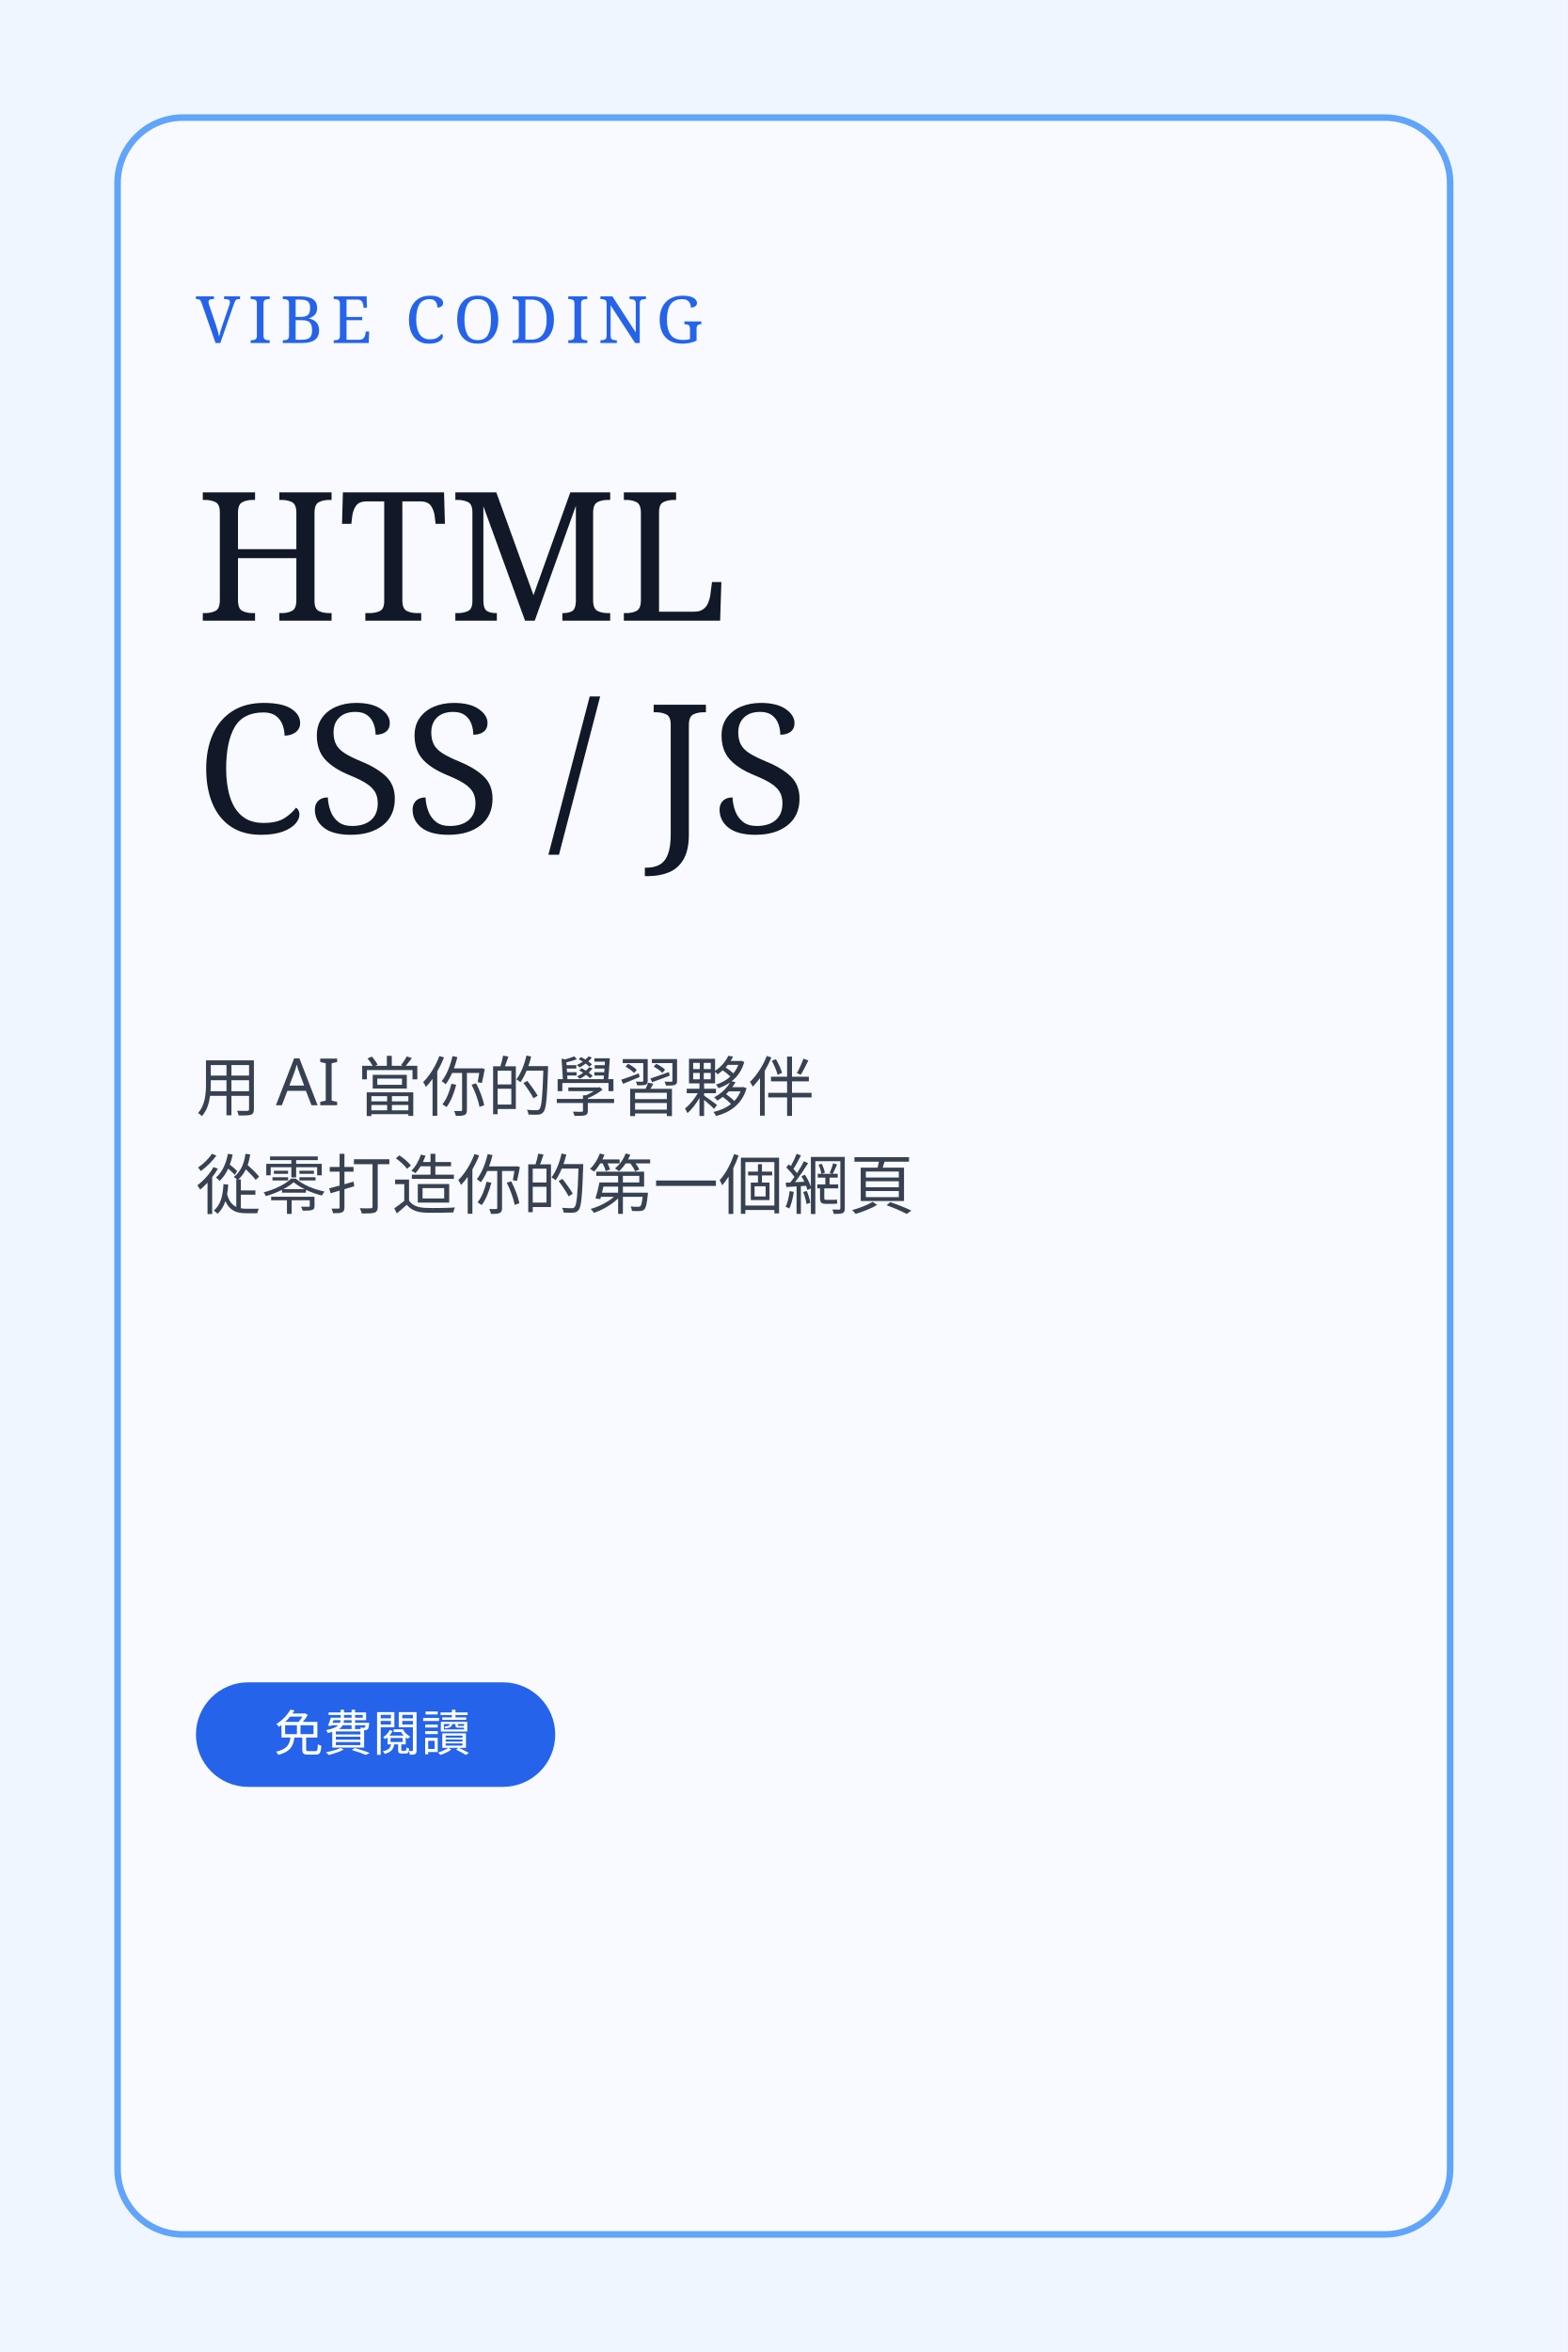
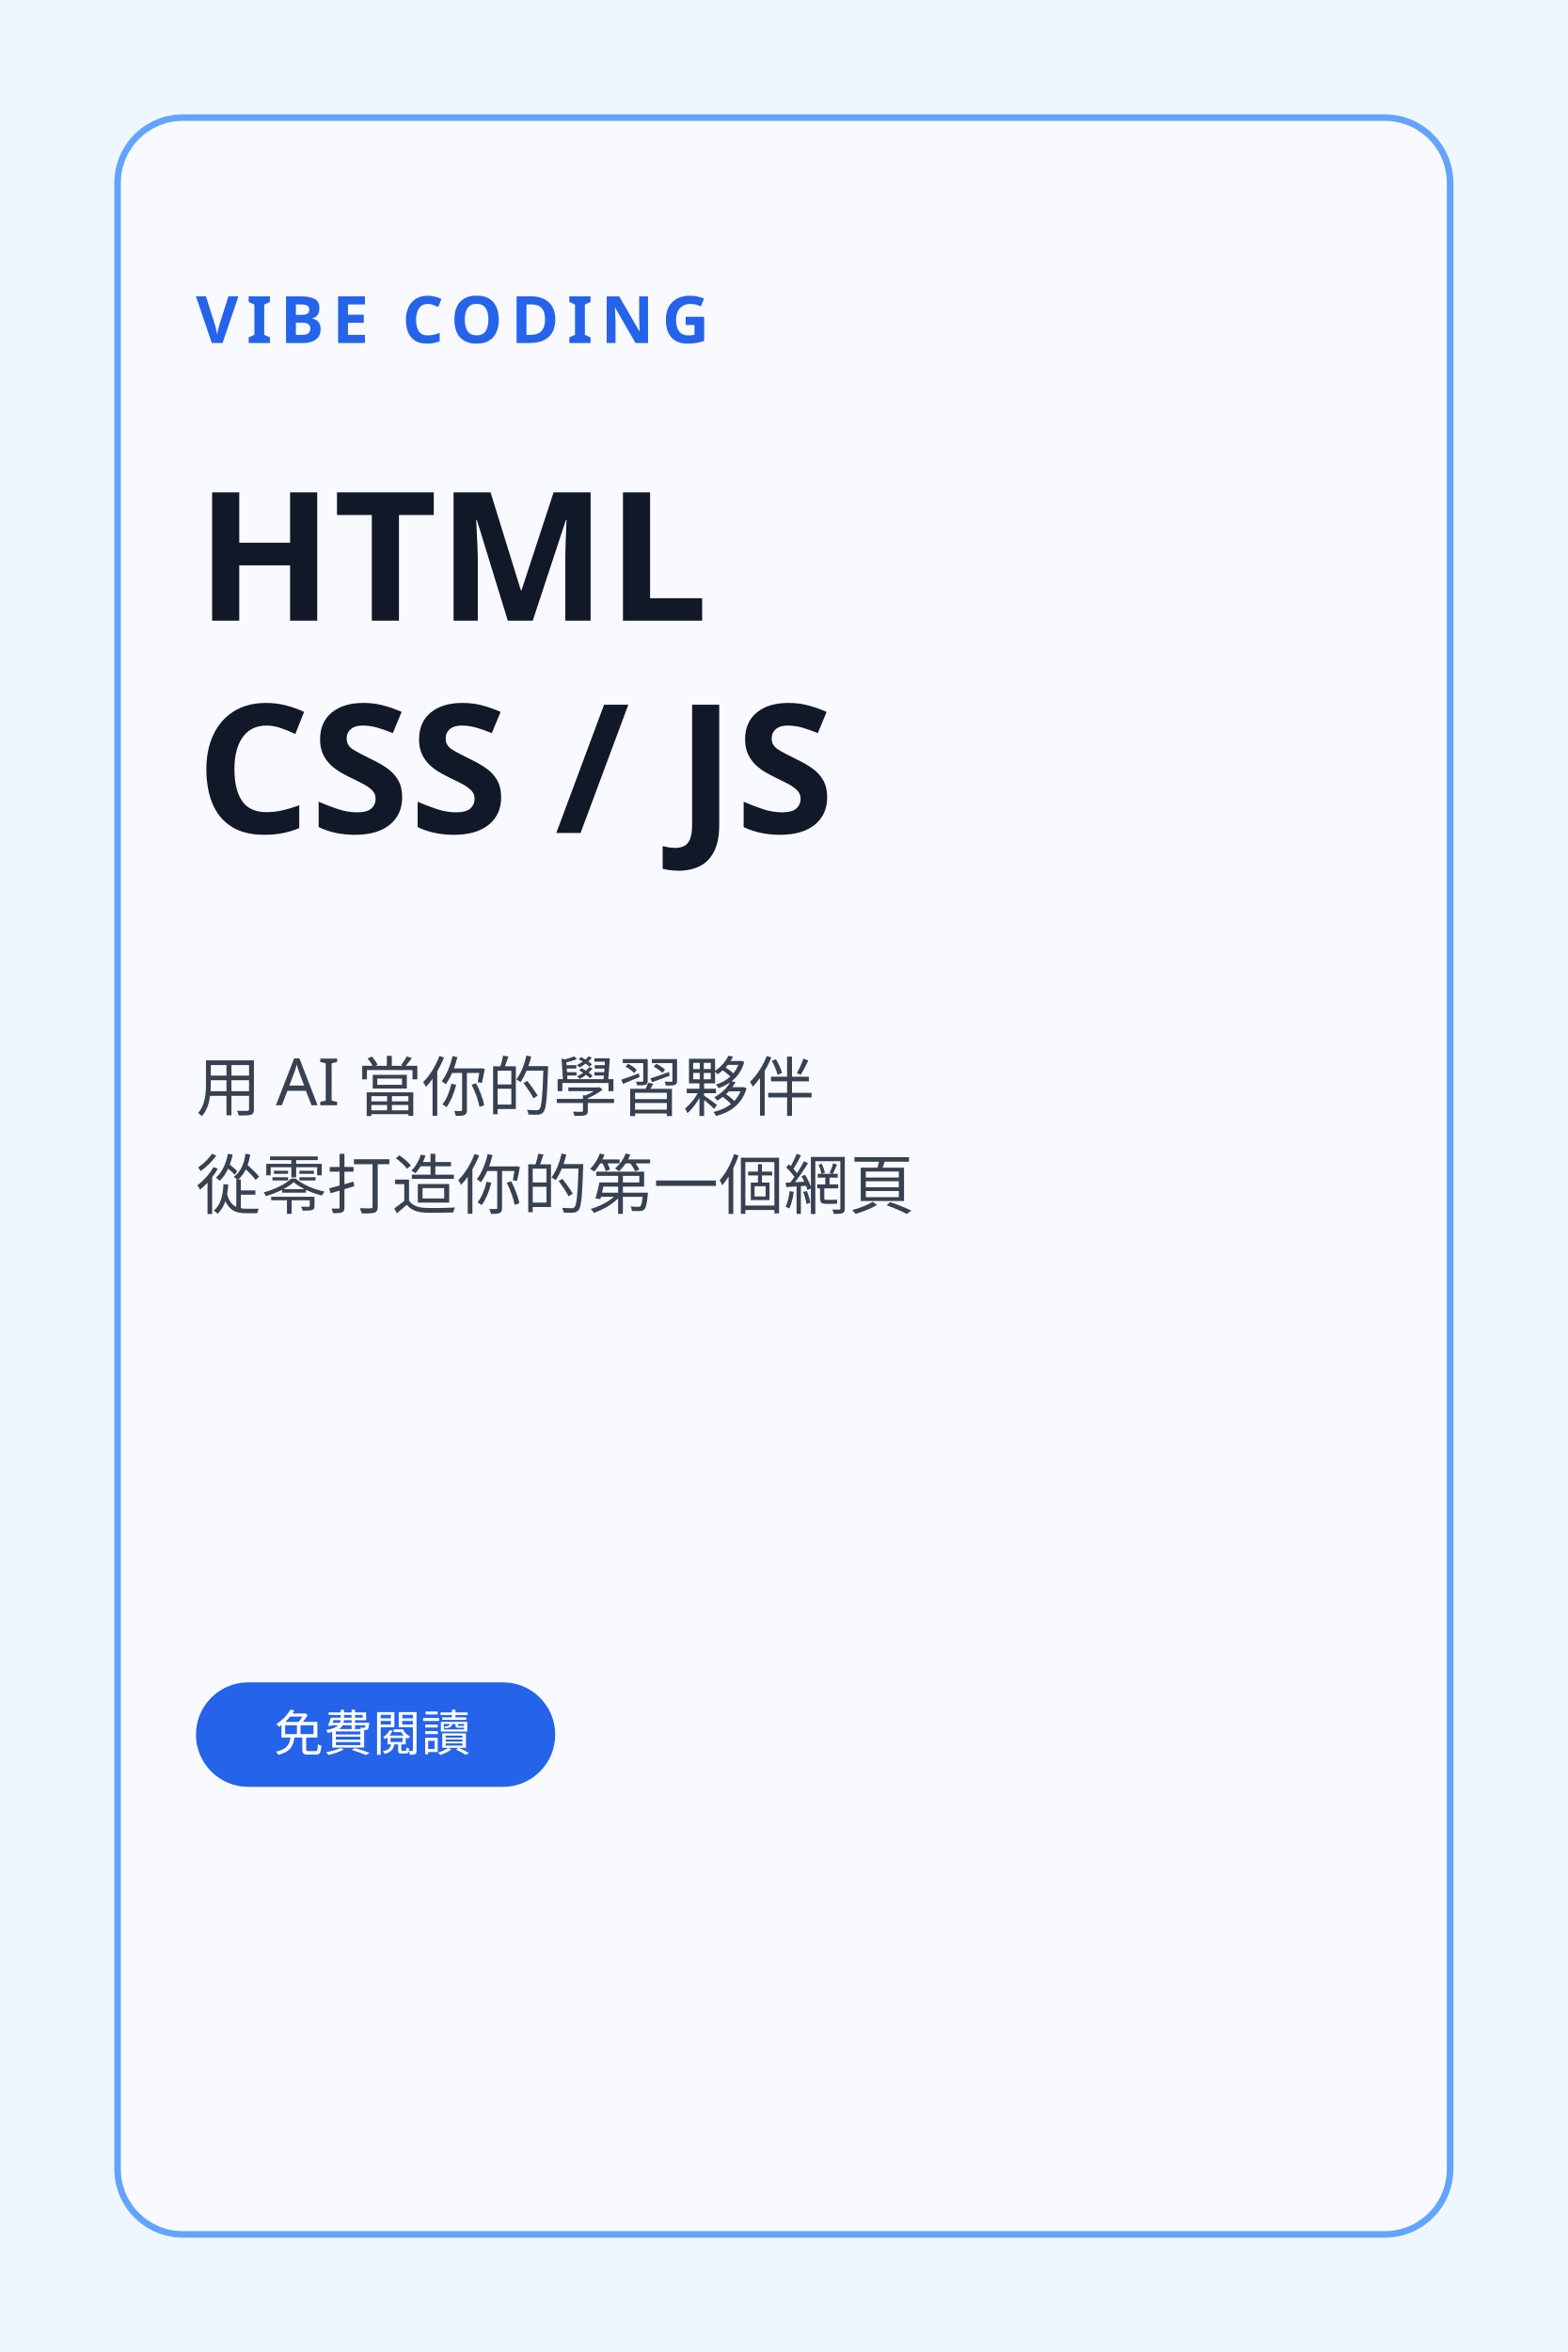
<svg xmlns="http://www.w3.org/2000/svg" width="960" height="1440" viewBox="0 0 960 1440" fill="none">
  <rect width="960" height="1440" fill="#EFF6FF" />
  <rect x="72" y="72" width="816" height="1296" rx="40" fill="#F8FAFF" stroke="#60A5FA" stroke-width="4" />
-   <text x="120" y="210" fill="#2563EB" font-size="40" font-family="Georgia, serif" letter-spacing="5">VIBE CODING</text>
-   <text x="120" y="380" fill="#111827" font-size="110" font-family="Georgia, serif">HTML</text>
-   <text x="120" y="510" fill="#111827" font-size="110" font-family="Georgia, serif">CSS / JS</text>
+   <text x="120" y="210" fill="#2563EB" font-size="40" font-family="'Trebuchet MS', 'Segoe UI', sans-serif" font-weight="700" letter-spacing="5">VIBE CODING</text>
+   <text x="120" y="380" fill="#111827" font-size="110" font-family="'Trebuchet MS', 'Segoe UI', sans-serif" font-weight="800">HTML</text>
+   <text x="120" y="510" fill="#111827" font-size="110" font-family="'Trebuchet MS', 'Segoe UI', sans-serif" font-weight="800">CSS / JS</text>
  <text x="120" y="680" fill="#374151" font-size="40" font-family="'Noto Sans TC', sans-serif">用 AI 當你的學習夥伴</text>
  <text x="120" y="740" fill="#374151" font-size="40" font-family="'Noto Sans TC', sans-serif">從零打造你的第一個網頁</text>
  <rect x="120" y="1030" width="220" height="64" rx="32" fill="#2563EB" />
  <text x="168" y="1072" fill="#FFFFFF" font-size="30" font-family="'Noto Sans TC', sans-serif">免費閱讀</text>
</svg>
